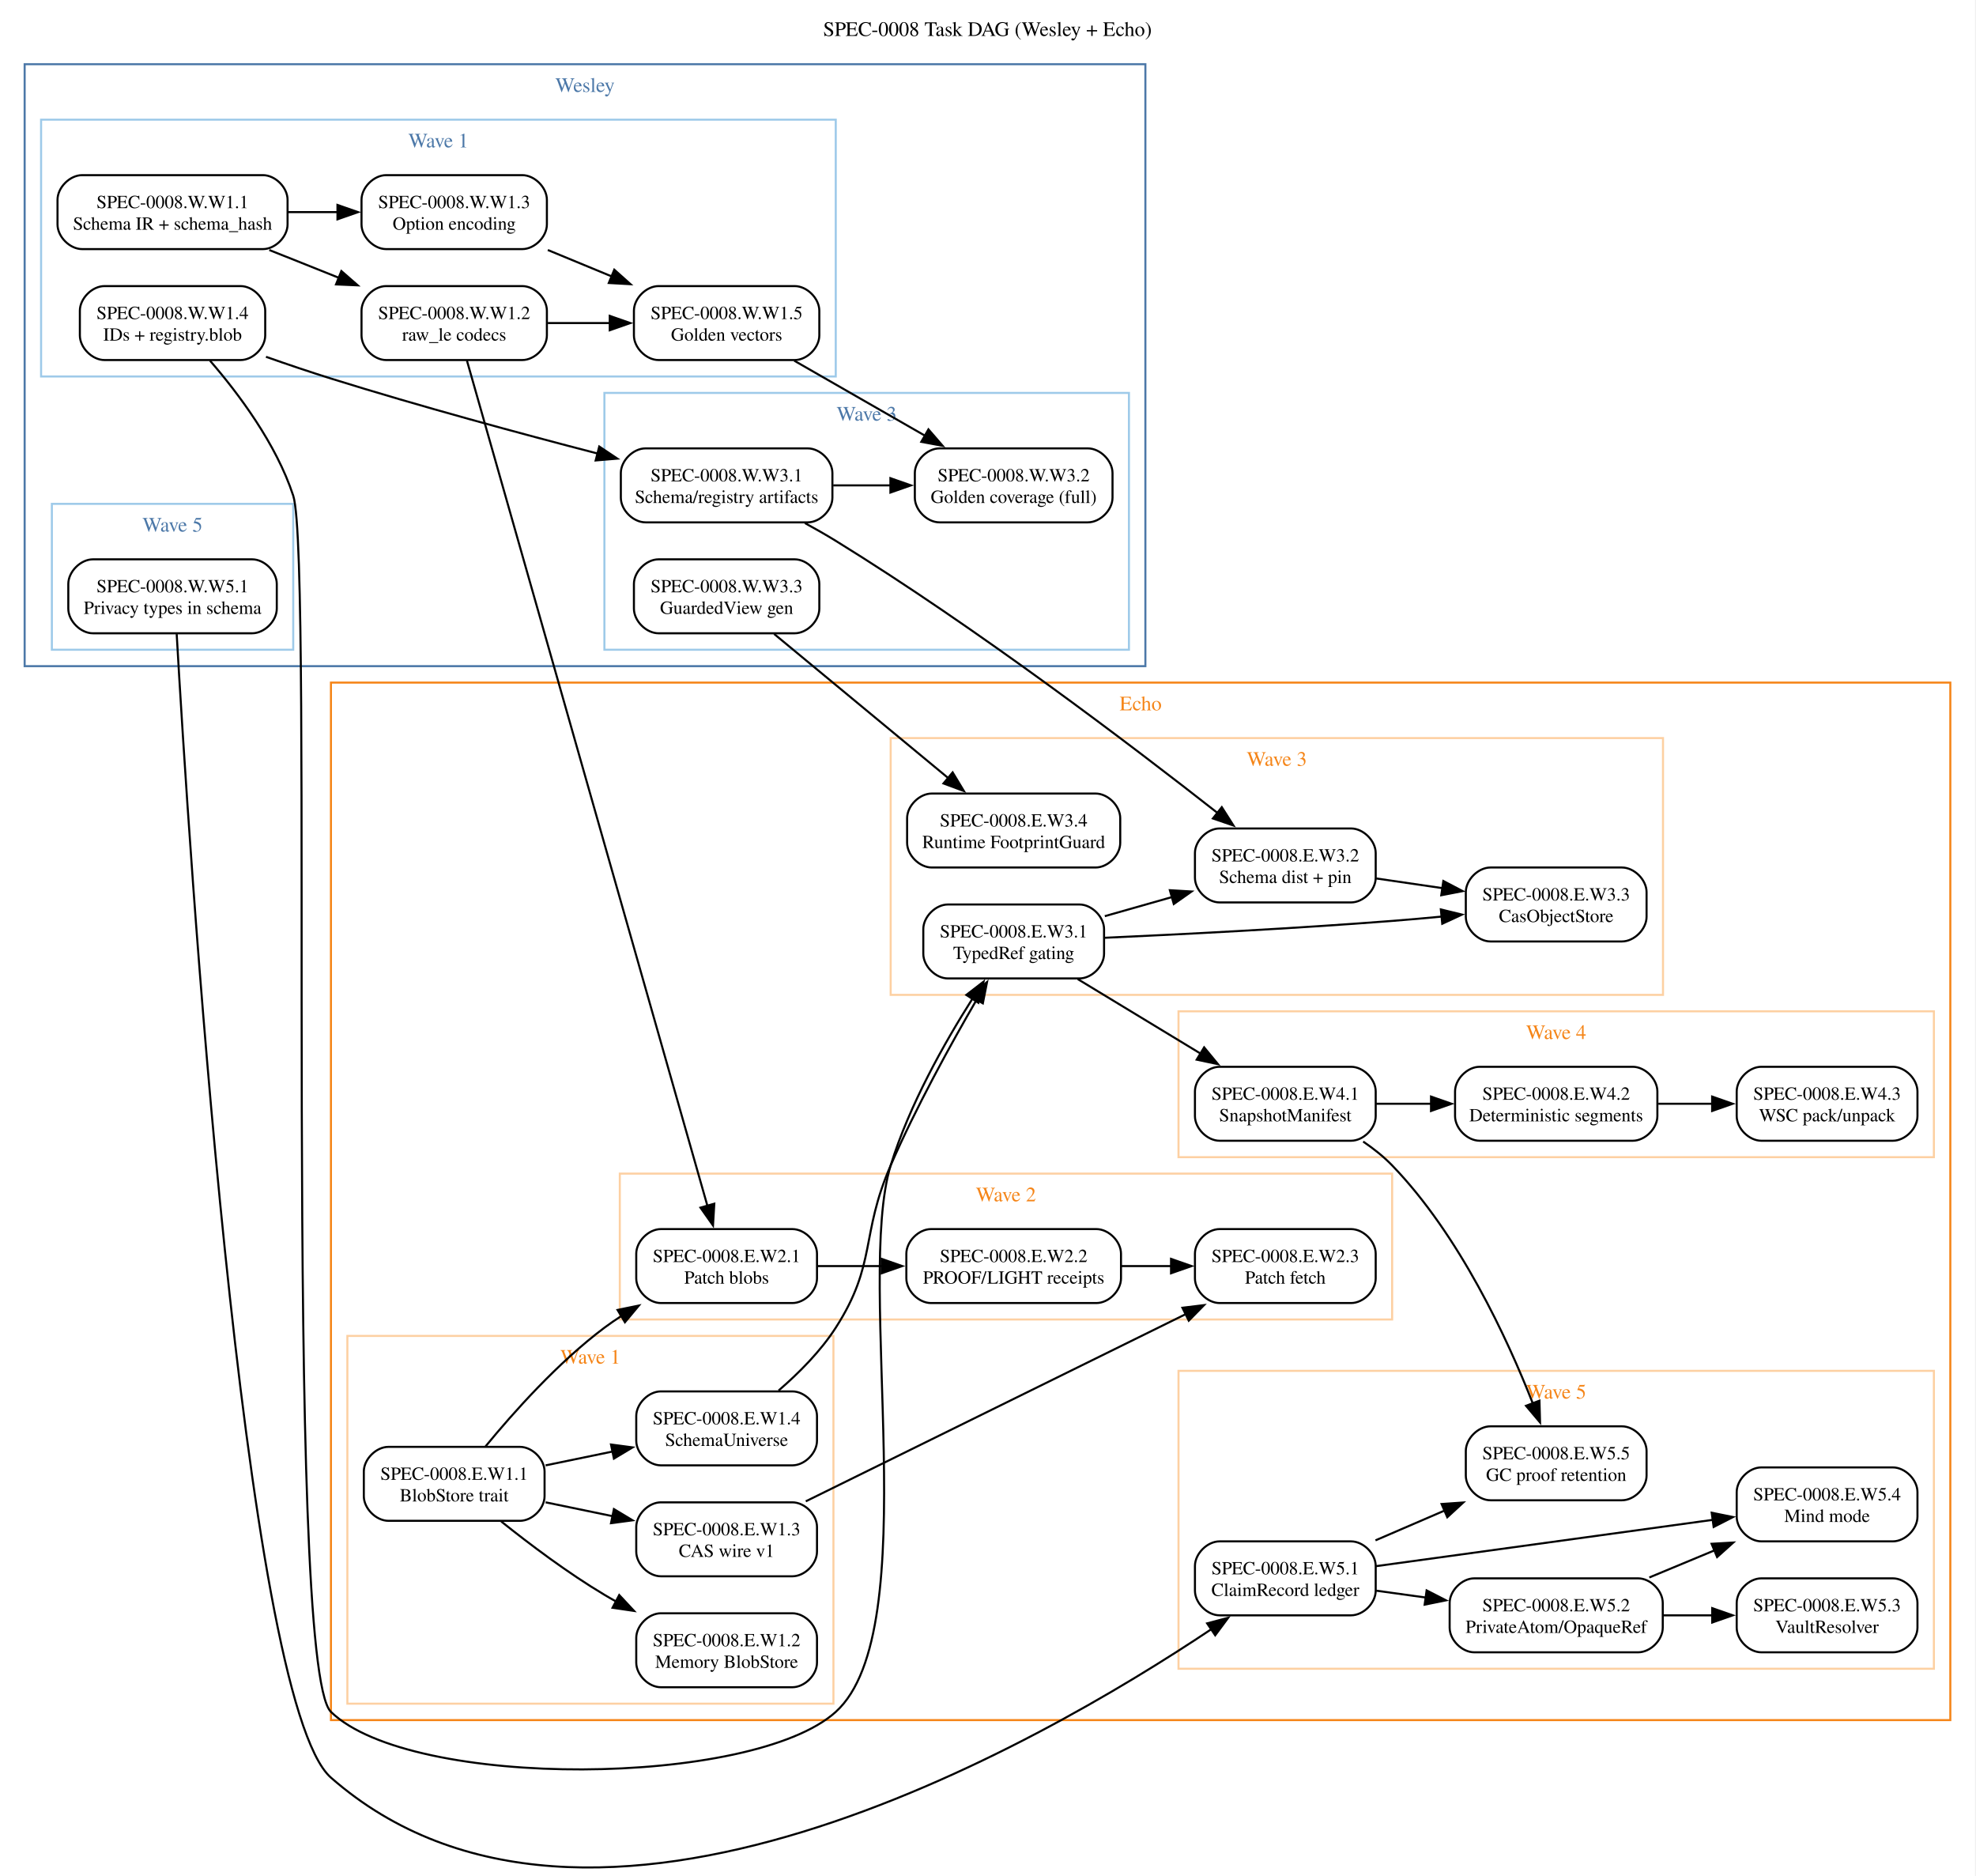
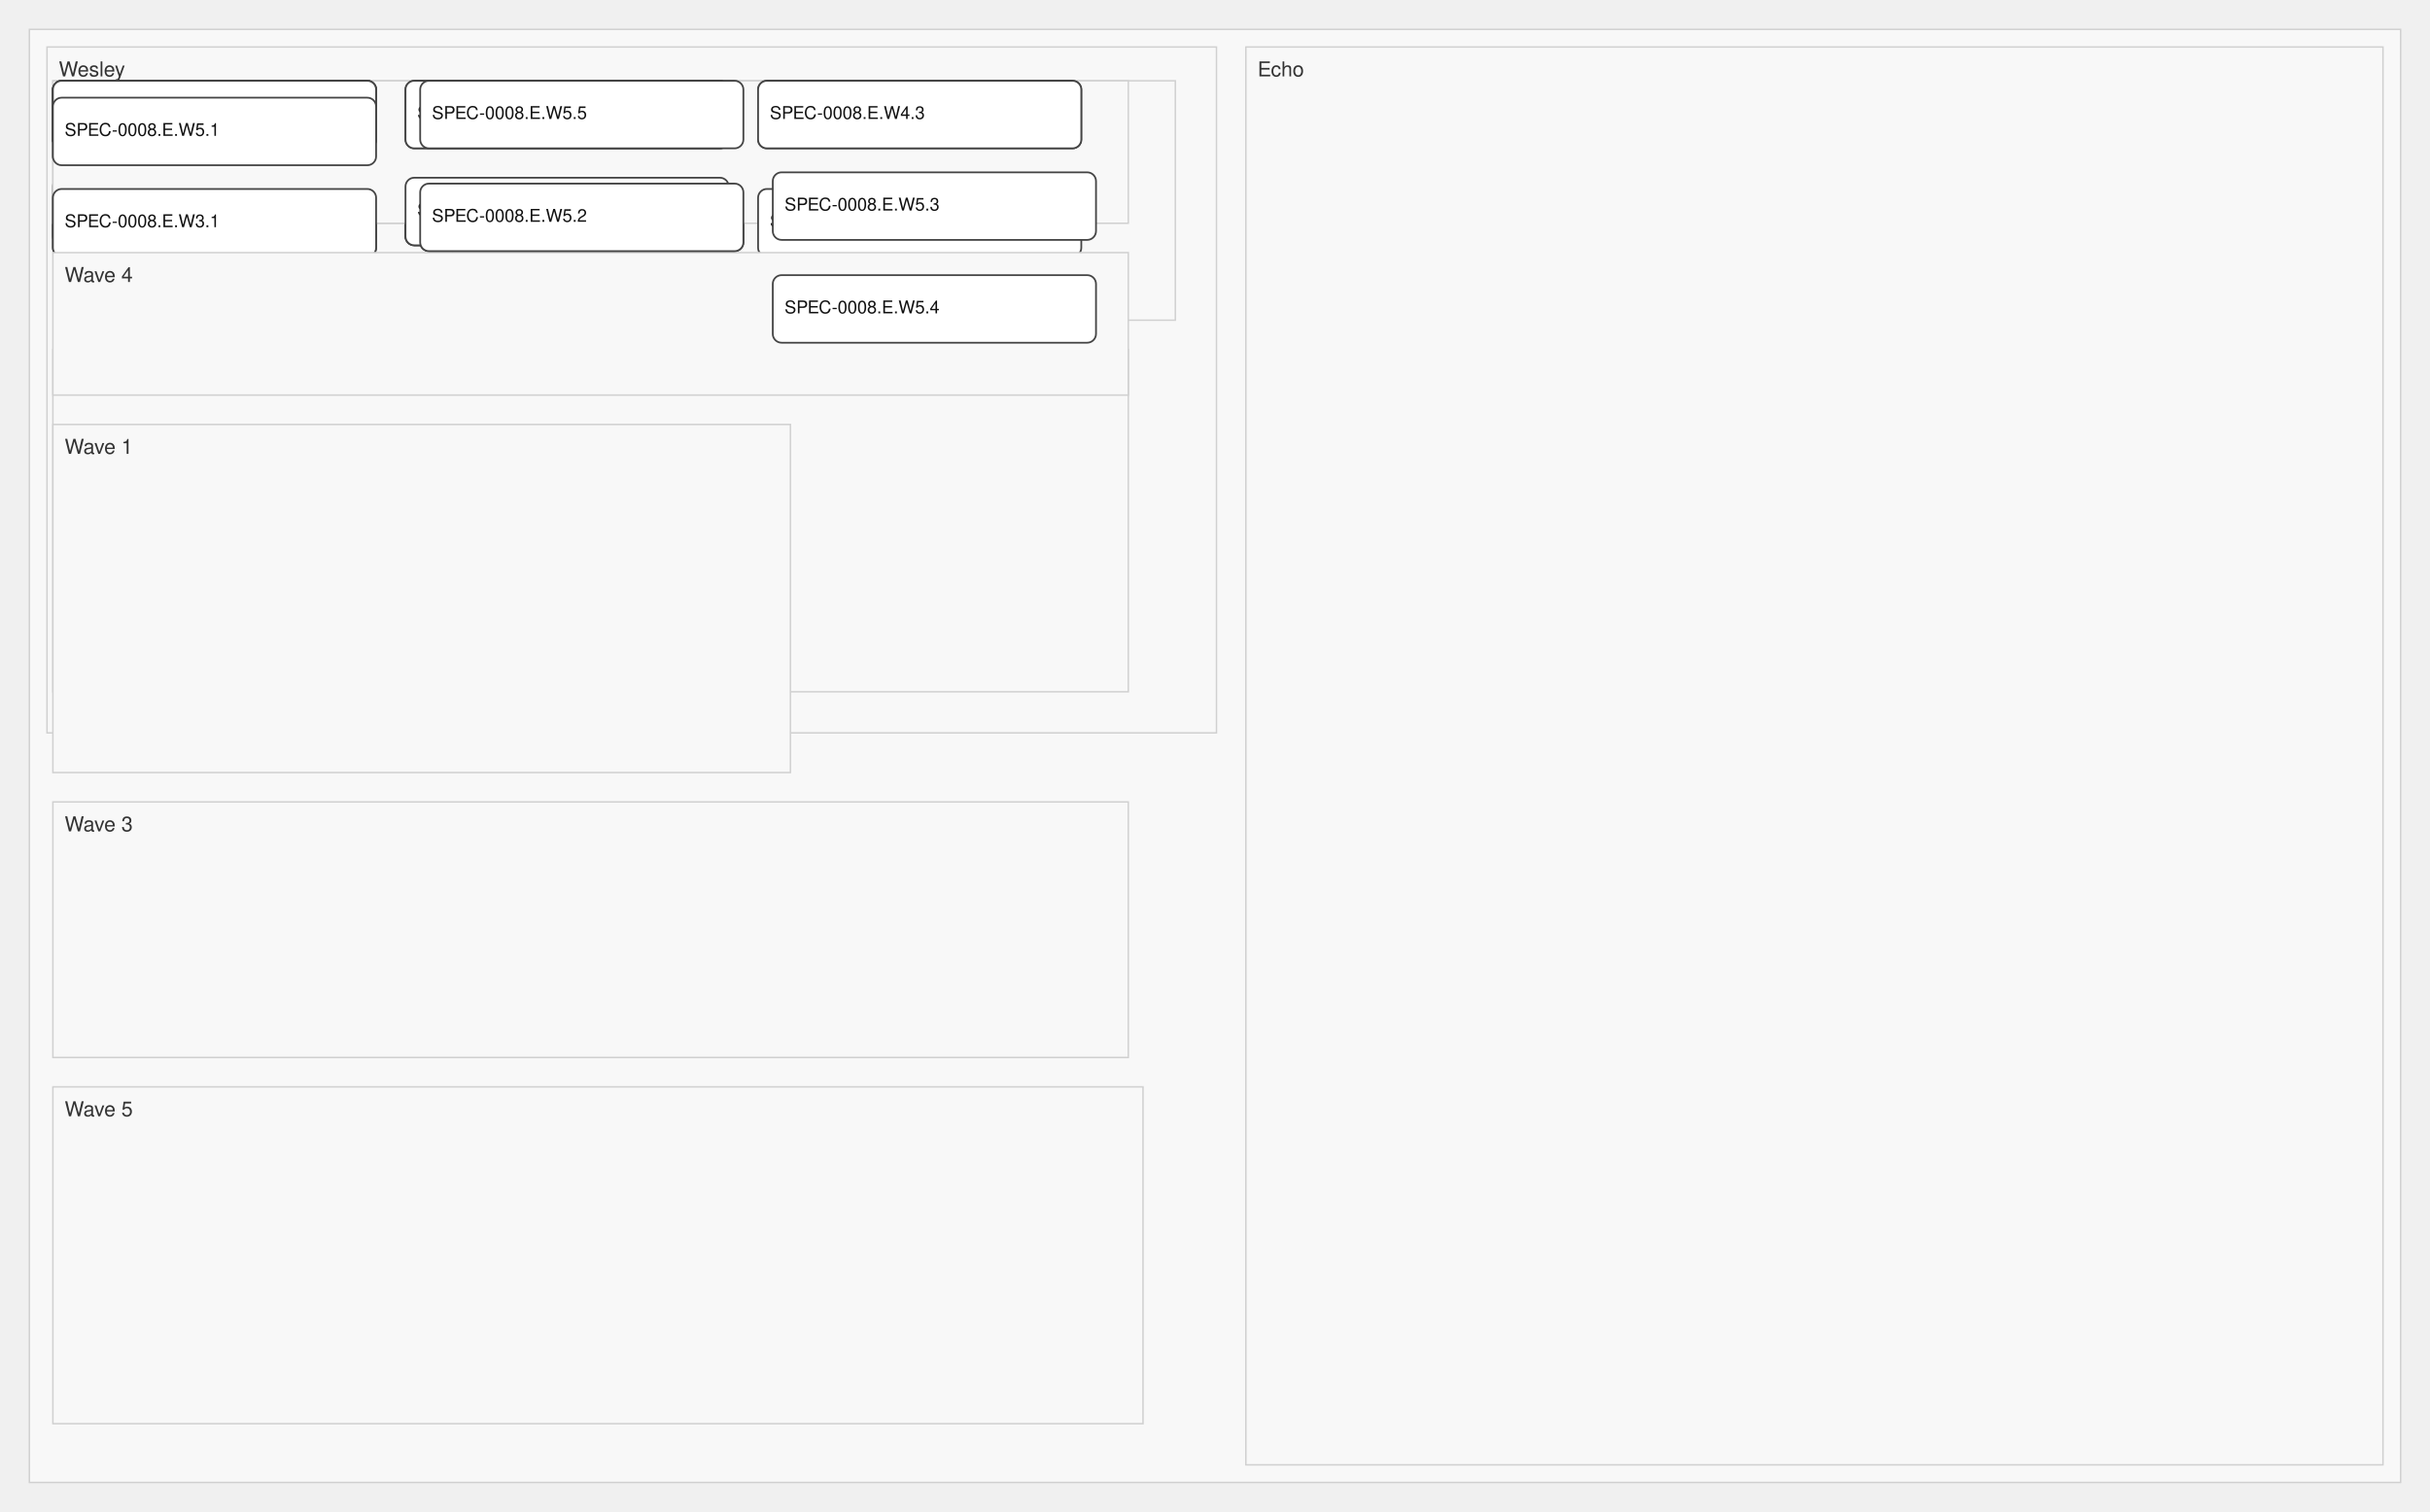
- <svg xmlns="http://www.w3.org/2000/svg" width="962pt" height="913pt" viewBox="0.00 0.00 962.00 913.00">
-   <g id="graph0" class="graph" transform="scale(1 1) rotate(0) translate(4 909.16)">
-     <polygon fill="white" stroke="none" points="-4,4 -4,-909.16 957.5,-909.16 957.5,4 -4,4" />
-     <text xml:space="preserve" text-anchor="middle" x="476.75" y="-891.66" font-family="Times,serif" font-size="10.00">SPEC-0008 Task DAG (Wesley + Echo)</text>
-     <g id="clust1" class="cluster">
-       <polygon fill="none" stroke="#4c78a8" points="8,-584.91 8,-877.91 553.62,-877.91 553.62,-584.91 8,-584.91" />
-       <text xml:space="preserve" text-anchor="middle" x="280.81" y="-864.41" font-family="Times,serif" font-size="10.00" fill="#4c78a8">Wesley</text>
-     </g>
-     <g id="clust2" class="cluster">
-       <polygon fill="none" stroke="#9ecae9" points="16,-725.91 16,-850.91 402.88,-850.91 402.88,-725.91 16,-725.91" />
-       <text xml:space="preserve" text-anchor="middle" x="209.44" y="-837.41" font-family="Times,serif" font-size="10.00" fill="#4c78a8">Wave 1</text>
-     </g>
-     <g id="clust3" class="cluster">
-       <polygon fill="none" stroke="#9ecae9" points="290.25,-592.91 290.25,-717.91 545.62,-717.91 545.62,-592.91 290.25,-592.91" />
-       <text xml:space="preserve" text-anchor="middle" x="417.94" y="-704.41" font-family="Times,serif" font-size="10.00" fill="#4c78a8">Wave 3</text>
-     </g>
-     <g id="clust4" class="cluster">
-       <polygon fill="none" stroke="#9ecae9" points="21.25,-592.91 21.25,-663.91 138.75,-663.91 138.75,-592.91 21.25,-592.91" />
-       <text xml:space="preserve" text-anchor="middle" x="80" y="-650.41" font-family="Times,serif" font-size="10.00" fill="#4c78a8">Wave 5</text>
-     </g>
-     <g id="clust5" class="cluster">
-       <polygon fill="none" stroke="#f58518" points="157.12,-71.91 157.12,-576.91 945.5,-576.91 945.5,-71.91 157.12,-71.91" />
-       <text xml:space="preserve" text-anchor="middle" x="551.31" y="-563.41" font-family="Times,serif" font-size="10.00" fill="#f58518">Echo</text>
-     </g>
-     <g id="clust6" class="cluster">
-       <polygon fill="none" stroke="#fdd0a2" points="165.12,-79.91 165.12,-258.91 401.75,-258.91 401.75,-79.91 165.12,-79.91" />
-       <text xml:space="preserve" text-anchor="middle" x="283.44" y="-245.41" font-family="Times,serif" font-size="10.00" fill="#f58518">Wave 1</text>
-     </g>
-     <g id="clust7" class="cluster">
-       <polygon fill="none" stroke="#fdd0a2" points="297.75,-266.91 297.75,-337.91 673.75,-337.91 673.75,-266.91 297.75,-266.91" />
-       <text xml:space="preserve" text-anchor="middle" x="485.75" y="-324.41" font-family="Times,serif" font-size="10.00" fill="#f58518">Wave 2</text>
-     </g>
-     <g id="clust8" class="cluster">
-       <polygon fill="none" stroke="#fdd0a2" points="429.62,-424.91 429.62,-549.91 805.62,-549.91 805.62,-424.91 429.62,-424.91" />
-       <text xml:space="preserve" text-anchor="middle" x="617.62" y="-536.41" font-family="Times,serif" font-size="10.00" fill="#f58518">Wave 3</text>
-     </g>
-     <g id="clust9" class="cluster">
-       <polygon fill="none" stroke="#fdd0a2" points="569.75,-345.91 569.75,-416.91 937.5,-416.91 937.5,-345.91 569.75,-345.91" />
-       <text xml:space="preserve" text-anchor="middle" x="753.62" y="-403.41" font-family="Times,serif" font-size="10.00" fill="#f58518">Wave 4</text>
-     </g>
-     <g id="clust10" class="cluster">
-       <polygon fill="none" stroke="#fdd0a2" points="569.75,-96.91 569.75,-241.91 937.5,-241.91 937.5,-96.91 569.75,-96.91" />
-       <text xml:space="preserve" text-anchor="middle" x="753.62" y="-228.41" font-family="Times,serif" font-size="10.00" fill="#f58518">Wave 5</text>
-     </g>
-     <g id="node1" class="node">
-       <path fill="none" stroke="black" d="M124,-823.91C124,-823.91 36,-823.91 36,-823.91 30,-823.91 24,-817.91 24,-811.91 24,-811.91 24,-799.91 24,-799.91 24,-793.91 30,-787.91 36,-787.91 36,-787.91 124,-787.91 124,-787.91 130,-787.91 136,-793.91 136,-799.91 136,-799.91 136,-811.91 136,-811.91 136,-817.91 130,-823.91 124,-823.91" />
-       <text xml:space="preserve" text-anchor="middle" x="80" y="-807.86" font-family="Times,serif" font-size="9.00">SPEC-0008.W.W1.1</text>
-       <text xml:space="preserve" text-anchor="middle" x="80" y="-797.36" font-family="Times,serif" font-size="9.00">Schema IR + schema_hash</text>
-     </g>
-     <g id="node2" class="node">
-       <path fill="none" stroke="black" d="M250.25,-769.91C250.25,-769.91 184,-769.91 184,-769.91 178,-769.91 172,-763.91 172,-757.91 172,-757.91 172,-745.91 172,-745.91 172,-739.91 178,-733.91 184,-733.91 184,-733.91 250.25,-733.91 250.25,-733.91 256.25,-733.91 262.25,-739.91 262.25,-745.91 262.25,-745.91 262.25,-757.91 262.25,-757.91 262.25,-763.91 256.25,-769.91 250.25,-769.91" />
-       <text xml:space="preserve" text-anchor="middle" x="217.12" y="-753.86" font-family="Times,serif" font-size="9.00">SPEC-0008.W.W1.2</text>
-       <text xml:space="preserve" text-anchor="middle" x="217.12" y="-743.36" font-family="Times,serif" font-size="9.00">raw_le codecs</text>
-     </g>
-     <g id="edge1" class="edge">
-       <path fill="none" stroke="black" d="M127.12,-787.47C138.02,-783.12 149.74,-778.44 160.98,-773.94" />
-       <polygon fill="black" stroke="black" points="162.19,-777.23 170.17,-770.27 159.59,-770.73 162.19,-777.23" />
-     </g>
-     <g id="node3" class="node">
-       <path fill="none" stroke="black" d="M250.25,-823.91C250.25,-823.91 184,-823.91 184,-823.91 178,-823.91 172,-817.91 172,-811.91 172,-811.91 172,-799.91 172,-799.91 172,-793.91 178,-787.91 184,-787.91 184,-787.91 250.25,-787.91 250.25,-787.91 256.25,-787.91 262.25,-793.91 262.25,-799.91 262.25,-799.91 262.25,-811.91 262.25,-811.91 262.25,-817.91 256.25,-823.91 250.25,-823.91" />
-       <text xml:space="preserve" text-anchor="middle" x="217.12" y="-807.86" font-family="Times,serif" font-size="9.00">SPEC-0008.W.W1.3</text>
-       <text xml:space="preserve" text-anchor="middle" x="217.12" y="-797.36" font-family="Times,serif" font-size="9.00">Option encoding</text>
-     </g>
-     <g id="edge2" class="edge">
-       <path fill="none" stroke="black" d="M136.35,-805.91C144.28,-805.91 152.45,-805.91 160.39,-805.91" />
-       <polygon fill="black" stroke="black" points="160.29,-809.41 170.29,-805.91 160.29,-802.41 160.29,-809.41" />
-     </g>
-     <g id="node5" class="node">
-       <path fill="none" stroke="black" d="M382.88,-769.91C382.88,-769.91 316.62,-769.91 316.62,-769.91 310.62,-769.91 304.62,-763.91 304.62,-757.91 304.62,-757.91 304.62,-745.91 304.62,-745.91 304.62,-739.91 310.62,-733.91 316.62,-733.91 316.62,-733.91 382.88,-733.91 382.88,-733.91 388.88,-733.91 394.88,-739.91 394.88,-745.91 394.88,-745.91 394.88,-757.91 394.88,-757.91 394.88,-763.91 388.88,-769.91 382.88,-769.91" />
-       <text xml:space="preserve" text-anchor="middle" x="349.75" y="-753.86" font-family="Times,serif" font-size="9.00">SPEC-0008.W.W1.5</text>
-       <text xml:space="preserve" text-anchor="middle" x="349.75" y="-743.36" font-family="Times,serif" font-size="9.00">Golden vectors</text>
-     </g>
-     <g id="edge3" class="edge">
-       <path fill="none" stroke="black" d="M262.71,-751.91C272.49,-751.91 282.95,-751.91 293.1,-751.91" />
-       <polygon fill="black" stroke="black" points="292.85,-755.41 302.85,-751.91 292.85,-748.41 292.85,-755.41" />
-     </g>
-     <g id="node14" class="node">
-       <path fill="none" stroke="black" d="M381.75,-310.91C381.75,-310.91 317.75,-310.91 317.75,-310.91 311.75,-310.91 305.75,-304.91 305.75,-298.91 305.75,-298.91 305.75,-286.91 305.75,-286.91 305.75,-280.91 311.75,-274.91 317.75,-274.91 317.75,-274.91 381.75,-274.91 381.75,-274.91 387.75,-274.91 393.75,-280.91 393.75,-286.91 393.75,-286.91 393.75,-298.91 393.75,-298.91 393.75,-304.91 387.75,-310.91 381.75,-310.91" />
-       <text xml:space="preserve" text-anchor="middle" x="349.75" y="-294.86" font-family="Times,serif" font-size="9.00">SPEC-0008.E.W2.1</text>
-       <text xml:space="preserve" text-anchor="middle" x="349.75" y="-284.36" font-family="Times,serif" font-size="9.00">Patch blobs</text>
-     </g>
-     <g id="edge28" class="edge">
-       <path fill="none" stroke="black" d="M223.33,-733.63C243.38,-663.17 315.77,-408.8 340.44,-322.09" />
-       <polygon fill="black" stroke="black" points="343.75,-323.27 343.12,-312.69 337.02,-321.35 343.75,-323.27" />
-     </g>
-     <g id="edge4" class="edge">
-       <path fill="none" stroke="black" d="M262.71,-787.47C272.7,-783.35 283.4,-778.92 293.75,-774.64" />
-       <polygon fill="black" stroke="black" points="295.06,-777.89 302.96,-770.83 292.39,-771.42 295.06,-777.89" />
-     </g>
-     <g id="node4" class="node">
-       <path fill="none" stroke="black" d="M113.12,-769.91C113.12,-769.91 46.88,-769.91 46.88,-769.91 40.88,-769.91 34.88,-763.91 34.88,-757.91 34.88,-757.91 34.88,-745.91 34.88,-745.91 34.88,-739.91 40.88,-733.91 46.88,-733.91 46.88,-733.91 113.12,-733.91 113.12,-733.91 119.12,-733.91 125.12,-739.91 125.12,-745.91 125.12,-745.91 125.12,-757.91 125.12,-757.91 125.12,-763.91 119.12,-769.91 113.12,-769.91" />
-       <text xml:space="preserve" text-anchor="middle" x="80" y="-753.86" font-family="Times,serif" font-size="9.00">SPEC-0008.W.W1.4</text>
-       <text xml:space="preserve" text-anchor="middle" x="80" y="-743.36" font-family="Times,serif" font-size="9.00">IDs + registry.blob</text>
-     </g>
-     <g id="node6" class="node">
-       <path fill="none" stroke="black" d="M389.25,-690.91C389.25,-690.91 310.25,-690.91 310.25,-690.91 304.25,-690.91 298.25,-684.91 298.25,-678.91 298.25,-678.91 298.25,-666.91 298.25,-666.91 298.25,-660.91 304.25,-654.91 310.25,-654.91 310.25,-654.91 389.25,-654.91 389.25,-654.91 395.25,-654.91 401.25,-660.91 401.25,-666.91 401.25,-666.91 401.25,-678.91 401.25,-678.91 401.25,-684.91 395.25,-690.91 389.25,-690.91" />
-       <text xml:space="preserve" text-anchor="middle" x="349.75" y="-674.86" font-family="Times,serif" font-size="9.00">SPEC-0008.W.W3.1</text>
-       <text xml:space="preserve" text-anchor="middle" x="349.75" y="-664.36" font-family="Times,serif" font-size="9.00">Schema/registry artifacts</text>
-     </g>
-     <g id="edge5" class="edge">
-       <path fill="none" stroke="black" d="M125.49,-735.49C135.83,-731.85 146.82,-728.13 157.12,-724.91 200.25,-711.43 249.44,-698.12 287.19,-688.34" />
-       <polygon fill="black" stroke="black" points="287.74,-691.82 296.55,-685.93 285.99,-685.04 287.74,-691.82" />
-     </g>
-     <g id="node17" class="node">
-       <path fill="none" stroke="black" d="M521.5,-468.91C521.5,-468.91 457.5,-468.91 457.5,-468.91 451.5,-468.91 445.5,-462.91 445.5,-456.91 445.5,-456.91 445.5,-444.91 445.5,-444.91 445.5,-438.91 451.5,-432.91 457.5,-432.91 457.5,-432.91 521.5,-432.91 521.5,-432.91 527.5,-432.91 533.5,-438.91 533.5,-444.91 533.5,-444.91 533.5,-456.91 533.5,-456.91 533.5,-462.91 527.5,-468.91 521.5,-468.91" />
-       <text xml:space="preserve" text-anchor="middle" x="489.5" y="-452.86" font-family="Times,serif" font-size="9.00">SPEC-0008.E.W3.1</text>
-       <text xml:space="preserve" text-anchor="middle" x="489.5" y="-442.36" font-family="Times,serif" font-size="9.00">TypedRef gating</text>
-     </g>
-     <g id="edge29" class="edge">
-       <path fill="none" stroke="black" d="M98.25,-733.6C112.08,-717.64 130.48,-693.13 138.75,-667.91 149,-636.64 133.5,-98.81 157.12,-75.91 196.34,-37.89 362.37,-39.27 402.88,-75.91 446.94,-115.76 412.2,-285.11 429.62,-341.91 438.63,-371.24 455.88,-401.73 469.39,-422.98" />
-       <polygon fill="black" stroke="black" points="466.45,-424.88 474.84,-431.35 472.32,-421.06 466.45,-424.88" />
-     </g>
-     <g id="node7" class="node">
-       <path fill="none" stroke="black" d="M525.62,-690.91C525.62,-690.91 453.38,-690.91 453.38,-690.91 447.38,-690.91 441.38,-684.91 441.38,-678.91 441.38,-678.91 441.38,-666.91 441.38,-666.91 441.38,-660.91 447.38,-654.91 453.38,-654.91 453.38,-654.91 525.62,-654.91 525.62,-654.91 531.62,-654.91 537.62,-660.91 537.62,-666.91 537.62,-666.91 537.62,-678.91 537.62,-678.91 537.62,-684.91 531.62,-690.91 525.62,-690.91" />
-       <text xml:space="preserve" text-anchor="middle" x="489.5" y="-674.86" font-family="Times,serif" font-size="9.00">SPEC-0008.W.W3.2</text>
-       <text xml:space="preserve" text-anchor="middle" x="489.5" y="-664.36" font-family="Times,serif" font-size="9.00">Golden coverage (full)</text>
-     </g>
-     <g id="edge6" class="edge">
-       <path fill="none" stroke="black" d="M382.7,-733.58C401.69,-722.69 425.99,-708.76 446.51,-696.98" />
-       <polygon fill="black" stroke="black" points="448,-700.17 454.93,-692.16 444.52,-694.1 448,-700.17" />
-     </g>
-     <g id="edge7" class="edge">
-       <path fill="none" stroke="black" d="M401.65,-672.91C410.81,-672.91 420.41,-672.91 429.77,-672.91" />
-       <polygon fill="black" stroke="black" points="429.49,-676.41 439.49,-672.91 429.49,-669.41 429.49,-676.41" />
-     </g>
-     <g id="node18" class="node">
-       <path fill="none" stroke="black" d="M653.75,-505.91C653.75,-505.91 589.75,-505.91 589.75,-505.91 583.75,-505.91 577.75,-499.91 577.75,-493.91 577.75,-493.91 577.75,-481.91 577.75,-481.91 577.75,-475.91 583.75,-469.91 589.75,-469.91 589.75,-469.91 653.75,-469.91 653.75,-469.91 659.75,-469.91 665.75,-475.91 665.75,-481.91 665.75,-481.91 665.75,-493.91 665.75,-493.91 665.75,-499.91 659.75,-505.91 653.75,-505.91" />
-       <text xml:space="preserve" text-anchor="middle" x="621.75" y="-489.86" font-family="Times,serif" font-size="9.00">SPEC-0008.E.W3.2</text>
-       <text xml:space="preserve" text-anchor="middle" x="621.75" y="-479.36" font-family="Times,serif" font-size="9.00">Schema dist + pin</text>
-     </g>
-     <g id="edge30" class="edge">
-       <path fill="none" stroke="black" d="M387.87,-654.55C392.98,-651.77 398.1,-648.85 402.88,-645.91 471.83,-603.38 547.32,-545.98 588.87,-513.36" />
-       <polygon fill="black" stroke="black" points="590.82,-516.28 596.51,-507.34 586.49,-510.78 590.82,-516.28" />
-     </g>
-     <g id="node8" class="node">
-       <path fill="none" stroke="black" d="M382.88,-636.91C382.88,-636.91 316.62,-636.91 316.62,-636.91 310.62,-636.91 304.62,-630.91 304.62,-624.91 304.62,-624.91 304.62,-612.91 304.62,-612.91 304.62,-606.91 310.62,-600.91 316.62,-600.91 316.62,-600.91 382.88,-600.91 382.88,-600.91 388.88,-600.91 394.88,-606.91 394.88,-612.91 394.88,-612.91 394.88,-624.91 394.88,-624.91 394.88,-630.91 388.88,-636.91 382.88,-636.91" />
-       <text xml:space="preserve" text-anchor="middle" x="349.75" y="-620.86" font-family="Times,serif" font-size="9.00">SPEC-0008.W.W3.3</text>
-       <text xml:space="preserve" text-anchor="middle" x="349.75" y="-610.36" font-family="Times,serif" font-size="9.00">GuardedView gen</text>
-     </g>
-     <g id="node20" class="node">
-       <path fill="none" stroke="black" d="M529.38,-522.91C529.38,-522.91 449.62,-522.91 449.62,-522.91 443.62,-522.91 437.62,-516.91 437.62,-510.91 437.62,-510.91 437.62,-498.91 437.62,-498.91 437.62,-492.91 443.62,-486.91 449.62,-486.91 449.62,-486.91 529.38,-486.91 529.38,-486.91 535.38,-486.91 541.38,-492.91 541.38,-498.91 541.38,-498.91 541.38,-510.91 541.38,-510.91 541.38,-516.91 535.38,-522.91 529.38,-522.91" />
-       <text xml:space="preserve" text-anchor="middle" x="489.5" y="-506.86" font-family="Times,serif" font-size="9.00">SPEC-0008.E.W3.4</text>
-       <text xml:space="preserve" text-anchor="middle" x="489.5" y="-496.36" font-family="Times,serif" font-size="9.00">Runtime FootprintGuard</text>
-     </g>
-     <g id="edge31" class="edge">
-       <path fill="none" stroke="black" d="M372.88,-600.59C395.88,-581.56 432.03,-551.64 457.79,-530.32" />
-       <polygon fill="black" stroke="black" points="459.78,-533.21 465.26,-524.14 455.32,-527.82 459.78,-533.21" />
-     </g>
-     <g id="node9" class="node">
-       <path fill="none" stroke="black" d="M118.75,-636.91C118.75,-636.91 41.25,-636.91 41.25,-636.91 35.25,-636.91 29.25,-630.91 29.25,-624.91 29.25,-624.91 29.25,-612.91 29.25,-612.91 29.25,-606.91 35.25,-600.91 41.25,-600.91 41.25,-600.91 118.75,-600.91 118.75,-600.91 124.75,-600.91 130.75,-606.91 130.75,-612.91 130.75,-612.91 130.75,-624.91 130.75,-624.91 130.75,-630.91 124.75,-636.91 118.75,-636.91" />
-       <text xml:space="preserve" text-anchor="middle" x="80" y="-620.86" font-family="Times,serif" font-size="9.00">SPEC-0008.W.W5.1</text>
-       <text xml:space="preserve" text-anchor="middle" x="80" y="-610.36" font-family="Times,serif" font-size="9.00">Privacy types in schema</text>
-     </g>
-     <g id="node24" class="node">
-       <path fill="none" stroke="black" d="M653.75,-158.91C653.75,-158.91 589.75,-158.91 589.75,-158.91 583.75,-158.91 577.75,-152.91 577.75,-146.91 577.75,-146.91 577.75,-134.91 577.75,-134.91 577.75,-128.91 583.75,-122.91 589.75,-122.91 589.75,-122.91 653.75,-122.91 653.75,-122.91 659.75,-122.91 665.75,-128.91 665.75,-134.91 665.75,-134.91 665.75,-146.91 665.75,-146.91 665.75,-152.91 659.75,-158.91 653.75,-158.91" />
-       <text xml:space="preserve" text-anchor="middle" x="621.75" y="-142.86" font-family="Times,serif" font-size="9.00">SPEC-0008.E.W5.1</text>
-       <text xml:space="preserve" text-anchor="middle" x="621.75" y="-132.36" font-family="Times,serif" font-size="9.00">ClaimRecord ledger</text>
-     </g>
-     <g id="edge32" class="edge">
-       <path fill="none" stroke="black" d="M82.02,-600.52C87.42,-506.41 114.05,-81.65 157.12,-43.91 282.8,66.23 501.08,-59.6 585.76,-116.18" />
-       <polygon fill="black" stroke="black" points="583.68,-119 593.93,-121.71 587.61,-113.2 583.68,-119" />
-     </g>
-     <g id="node10" class="node">
-       <path fill="none" stroke="black" d="M249.12,-204.91C249.12,-204.91 185.12,-204.91 185.12,-204.91 179.12,-204.91 173.12,-198.91 173.12,-192.91 173.12,-192.91 173.12,-180.91 173.12,-180.91 173.12,-174.91 179.12,-168.91 185.12,-168.91 185.12,-168.91 249.12,-168.91 249.12,-168.91 255.12,-168.91 261.12,-174.91 261.12,-180.91 261.12,-180.91 261.12,-192.91 261.12,-192.91 261.12,-198.91 255.12,-204.91 249.12,-204.91" />
-       <text xml:space="preserve" text-anchor="middle" x="217.12" y="-188.86" font-family="Times,serif" font-size="9.00">SPEC-0008.E.W1.1</text>
-       <text xml:space="preserve" text-anchor="middle" x="217.12" y="-178.36" font-family="Times,serif" font-size="9.00">BlobStore trait</text>
-     </g>
-     <g id="node11" class="node">
-       <path fill="none" stroke="black" d="M381.75,-123.91C381.75,-123.91 317.75,-123.91 317.75,-123.91 311.75,-123.91 305.75,-117.91 305.75,-111.91 305.75,-111.91 305.75,-99.91 305.75,-99.91 305.75,-93.91 311.75,-87.91 317.75,-87.91 317.75,-87.91 381.75,-87.91 381.75,-87.91 387.75,-87.91 393.75,-93.91 393.75,-99.91 393.75,-99.91 393.75,-111.91 393.75,-111.91 393.75,-117.91 387.75,-123.91 381.75,-123.91" />
-       <text xml:space="preserve" text-anchor="middle" x="349.75" y="-107.86" font-family="Times,serif" font-size="9.00">SPEC-0008.E.W1.2</text>
-       <text xml:space="preserve" text-anchor="middle" x="349.75" y="-97.36" font-family="Times,serif" font-size="9.00">Memory BlobStore</text>
-     </g>
-     <g id="edge8" class="edge">
-       <path fill="none" stroke="black" d="M240.01,-168.61C253.89,-157.5 272.51,-143.48 290.25,-132.91 292.12,-131.79 294.05,-130.69 296.01,-129.6" />
-       <polygon fill="black" stroke="black" points="297.46,-132.79 304.69,-125.05 294.21,-126.6 297.46,-132.79" />
-     </g>
-     <g id="node12" class="node">
-       <path fill="none" stroke="black" d="M381.75,-177.91C381.75,-177.91 317.75,-177.91 317.75,-177.91 311.75,-177.91 305.75,-171.91 305.75,-165.91 305.75,-165.91 305.75,-153.91 305.75,-153.91 305.75,-147.91 311.75,-141.91 317.75,-141.91 317.75,-141.91 381.75,-141.91 381.75,-141.91 387.75,-141.91 393.75,-147.91 393.75,-153.91 393.75,-153.91 393.75,-165.91 393.75,-165.91 393.75,-171.91 387.75,-177.91 381.75,-177.91" />
-       <text xml:space="preserve" text-anchor="middle" x="349.75" y="-161.86" font-family="Times,serif" font-size="9.00">SPEC-0008.E.W1.3</text>
-       <text xml:space="preserve" text-anchor="middle" x="349.75" y="-151.36" font-family="Times,serif" font-size="9.00">CAS wire v1</text>
-     </g>
-     <g id="edge9" class="edge">
-       <path fill="none" stroke="black" d="M261.62,-177.92C272.09,-175.75 283.4,-173.41 294.29,-171.16" />
-       <polygon fill="black" stroke="black" points="294.88,-174.62 303.96,-169.16 293.46,-167.76 294.88,-174.62" />
-     </g>
-     <g id="node13" class="node">
-       <path fill="none" stroke="black" d="M381.75,-231.91C381.75,-231.91 317.75,-231.91 317.75,-231.91 311.75,-231.91 305.75,-225.91 305.75,-219.91 305.75,-219.91 305.75,-207.91 305.75,-207.91 305.75,-201.91 311.75,-195.91 317.75,-195.91 317.75,-195.91 381.75,-195.91 381.75,-195.91 387.75,-195.91 393.75,-201.91 393.75,-207.91 393.75,-207.91 393.75,-219.91 393.75,-219.91 393.75,-225.91 387.75,-231.91 381.75,-231.91" />
-       <text xml:space="preserve" text-anchor="middle" x="349.75" y="-215.86" font-family="Times,serif" font-size="9.00">SPEC-0008.E.W1.4</text>
-       <text xml:space="preserve" text-anchor="middle" x="349.75" y="-205.36" font-family="Times,serif" font-size="9.00">SchemaUniverse</text>
-     </g>
-     <g id="edge10" class="edge">
-       <path fill="none" stroke="black" d="M261.62,-195.9C272.09,-198.06 283.4,-200.4 294.29,-202.65" />
-       <polygon fill="black" stroke="black" points="293.46,-206.05 303.96,-204.65 294.88,-199.2 293.46,-206.05" />
-     </g>
-     <g id="edge11" class="edge">
-       <path fill="none" stroke="black" d="M232.41,-205.17C246,-221.71 267.68,-246.01 290.25,-262.91 292.86,-264.86 295.62,-266.76 298.46,-268.58" />
-       <polygon fill="black" stroke="black" points="296.65,-271.57 307.03,-273.69 300.24,-265.56 296.65,-271.57" />
-     </g>
-     <g id="node16" class="node">
-       <path fill="none" stroke="black" d="M653.75,-310.91C653.75,-310.91 589.75,-310.91 589.75,-310.91 583.75,-310.91 577.75,-304.91 577.75,-298.91 577.75,-298.91 577.75,-286.91 577.75,-286.91 577.75,-280.91 583.75,-274.91 589.75,-274.91 589.75,-274.91 653.75,-274.91 653.75,-274.91 659.75,-274.91 665.75,-280.91 665.75,-286.91 665.75,-286.91 665.75,-298.91 665.75,-298.91 665.75,-304.91 659.75,-310.91 653.75,-310.91" />
-       <text xml:space="preserve" text-anchor="middle" x="621.75" y="-294.86" font-family="Times,serif" font-size="9.00">SPEC-0008.E.W2.3</text>
-       <text xml:space="preserve" text-anchor="middle" x="621.75" y="-284.36" font-family="Times,serif" font-size="9.00">Patch fetch</text>
-     </g>
-     <g id="edge14" class="edge">
-       <path fill="none" stroke="black" d="M388.29,-178.4C436.65,-202.22 520.74,-243.64 573.43,-269.6" />
-       <polygon fill="black" stroke="black" points="571.65,-272.62 582.17,-273.9 574.74,-266.34 571.65,-272.62" />
-     </g>
-     <g id="edge15" class="edge">
-       <path fill="none" stroke="black" d="M375.06,-232.33C384.82,-240.75 395.49,-251.41 402.88,-262.91 422.92,-294.09 414.82,-307.92 429.62,-341.91 441.95,-370.2 458.96,-401.03 471.53,-422.66" />
-       <polygon fill="black" stroke="black" points="468.45,-424.33 476.54,-431.18 474.49,-420.78 468.45,-424.33" />
-     </g>
-     <g id="node15" class="node">
-       <path fill="none" stroke="black" d="M529.75,-310.91C529.75,-310.91 449.25,-310.91 449.25,-310.91 443.25,-310.91 437.25,-304.91 437.25,-298.91 437.25,-298.91 437.25,-286.91 437.25,-286.91 437.25,-280.91 443.25,-274.91 449.25,-274.91 449.25,-274.91 529.75,-274.91 529.75,-274.91 535.75,-274.91 541.75,-280.91 541.75,-286.91 541.75,-286.91 541.75,-298.91 541.75,-298.91 541.75,-304.91 535.75,-310.91 529.75,-310.91" />
-       <text xml:space="preserve" text-anchor="middle" x="489.5" y="-294.86" font-family="Times,serif" font-size="9.00">SPEC-0008.E.W2.2</text>
-       <text xml:space="preserve" text-anchor="middle" x="489.5" y="-284.36" font-family="Times,serif" font-size="9.00">PROOF/LIGHT receipts</text>
-     </g>
-     <g id="edge12" class="edge">
-       <path fill="none" stroke="black" d="M393.96,-292.91C403.92,-292.91 414.73,-292.91 425.35,-292.91" />
-       <polygon fill="black" stroke="black" points="425.24,-296.41 435.24,-292.91 425.24,-289.41 425.24,-296.41" />
-     </g>
-     <g id="edge13" class="edge">
-       <path fill="none" stroke="black" d="M541.98,-292.91C549.91,-292.91 558.12,-292.91 566.12,-292.91" />
-       <polygon fill="black" stroke="black" points="566.11,-296.41 576.11,-292.91 566.11,-289.41 566.11,-296.41" />
-     </g>
-     <g id="edge16" class="edge">
-       <path fill="none" stroke="black" d="M533.87,-463.23C544.42,-466.22 555.82,-469.46 566.79,-472.58" />
-       <polygon fill="black" stroke="black" points="565.54,-475.86 576.11,-475.23 567.45,-469.13 565.54,-475.86" />
-     </g>
-     <g id="node19" class="node">
-       <path fill="none" stroke="black" d="M785.62,-486.91C785.62,-486.91 721.62,-486.91 721.62,-486.91 715.62,-486.91 709.62,-480.91 709.62,-474.91 709.62,-474.91 709.62,-462.91 709.62,-462.91 709.62,-456.91 715.62,-450.91 721.62,-450.91 721.62,-450.91 785.62,-450.91 785.62,-450.91 791.62,-450.91 797.62,-456.91 797.62,-462.91 797.62,-462.91 797.62,-474.91 797.62,-474.91 797.62,-480.91 791.62,-486.91 785.62,-486.91" />
-       <text xml:space="preserve" text-anchor="middle" x="753.62" y="-470.86" font-family="Times,serif" font-size="9.00">SPEC-0008.E.W3.3</text>
-       <text xml:space="preserve" text-anchor="middle" x="753.62" y="-460.36" font-family="Times,serif" font-size="9.00">CasObjectStore</text>
-     </g>
-     <g id="edge17" class="edge">
-       <path fill="none" stroke="black" d="M533.86,-452.7C571.01,-454.38 625.94,-457.18 673.75,-460.91 681.58,-461.52 689.85,-462.25 697.96,-463.03" />
-       <polygon fill="black" stroke="black" points="697.46,-466.5 707.76,-463.99 698.15,-459.53 697.46,-466.5" />
-     </g>
-     <g id="node21" class="node">
-       <path fill="none" stroke="black" d="M653.75,-389.91C653.75,-389.91 589.75,-389.91 589.75,-389.91 583.75,-389.91 577.75,-383.91 577.75,-377.91 577.75,-377.91 577.75,-365.91 577.75,-365.91 577.75,-359.91 583.75,-353.91 589.75,-353.91 589.75,-353.91 653.75,-353.91 653.75,-353.91 659.75,-353.91 665.75,-359.91 665.75,-365.91 665.75,-365.91 665.75,-377.91 665.75,-377.91 665.75,-383.91 659.75,-389.91 653.75,-389.91" />
-       <text xml:space="preserve" text-anchor="middle" x="621.75" y="-373.86" font-family="Times,serif" font-size="9.00">SPEC-0008.E.W4.1</text>
-       <text xml:space="preserve" text-anchor="middle" x="621.75" y="-363.36" font-family="Times,serif" font-size="9.00">SnapshotManifest</text>
-     </g>
-     <g id="edge19" class="edge">
-       <path fill="none" stroke="black" d="M520.71,-432.58C538.5,-421.79 561.23,-408.01 580.52,-396.31" />
-       <polygon fill="black" stroke="black" points="582.22,-399.37 588.96,-391.19 578.59,-393.38 582.22,-399.37" />
-     </g>
-     <g id="edge18" class="edge">
-       <path fill="none" stroke="black" d="M666,-481.58C676.4,-480.06 687.65,-478.41 698.48,-476.83" />
-       <polygon fill="black" stroke="black" points="698.68,-480.34 708.07,-475.42 697.67,-473.41 698.68,-480.34" />
-     </g>
-     <g id="node22" class="node">
-       <path fill="none" stroke="black" d="M790.88,-389.91C790.88,-389.91 716.38,-389.91 716.38,-389.91 710.38,-389.91 704.38,-383.91 704.38,-377.91 704.38,-377.91 704.38,-365.91 704.38,-365.91 704.38,-359.91 710.38,-353.91 716.38,-353.91 716.38,-353.91 790.88,-353.91 790.88,-353.91 796.88,-353.91 802.88,-359.91 802.88,-365.91 802.88,-365.91 802.88,-377.91 802.88,-377.91 802.88,-383.91 796.88,-389.91 790.88,-389.91" />
-       <text xml:space="preserve" text-anchor="middle" x="753.62" y="-373.86" font-family="Times,serif" font-size="9.00">SPEC-0008.E.W4.2</text>
-       <text xml:space="preserve" text-anchor="middle" x="753.62" y="-363.36" font-family="Times,serif" font-size="9.00">Deterministic segments</text>
-     </g>
-     <g id="edge20" class="edge">
-       <path fill="none" stroke="black" d="M666,-371.91C674.61,-371.91 683.8,-371.91 692.85,-371.91" />
-       <polygon fill="black" stroke="black" points="692.68,-375.41 702.68,-371.91 692.68,-368.41 692.68,-375.41" />
-     </g>
-     <g id="node28" class="node">
-       <path fill="none" stroke="black" d="M785.62,-214.91C785.62,-214.91 721.62,-214.91 721.62,-214.91 715.62,-214.91 709.62,-208.91 709.62,-202.91 709.62,-202.91 709.62,-190.91 709.62,-190.91 709.62,-184.91 715.62,-178.91 721.62,-178.91 721.62,-178.91 785.62,-178.91 785.62,-178.91 791.62,-178.91 797.62,-184.91 797.62,-190.91 797.62,-190.91 797.62,-202.91 797.62,-202.91 797.62,-208.91 791.62,-214.91 785.62,-214.91" />
-       <text xml:space="preserve" text-anchor="middle" x="753.62" y="-198.86" font-family="Times,serif" font-size="9.00">SPEC-0008.E.W5.5</text>
-       <text xml:space="preserve" text-anchor="middle" x="753.62" y="-188.36" font-family="Times,serif" font-size="9.00">GC proof retention</text>
-     </g>
-     <g id="edge27" class="edge">
-       <path fill="none" stroke="black" d="M659.65,-353.51C664.73,-350.07 669.61,-346.19 673.75,-341.91 706.57,-307.96 729.82,-257.65 742.22,-226.1" />
-       <polygon fill="black" stroke="black" points="745.47,-227.39 745.76,-216.8 738.93,-224.9 745.47,-227.39" />
-     </g>
-     <g id="node23" class="node">
-       <path fill="none" stroke="black" d="M917.5,-389.91C917.5,-389.91 853.5,-389.91 853.5,-389.91 847.5,-389.91 841.5,-383.91 841.5,-377.91 841.5,-377.91 841.5,-365.91 841.5,-365.91 841.5,-359.91 847.5,-353.91 853.5,-353.91 853.5,-353.91 917.5,-353.91 917.5,-353.91 923.5,-353.91 929.5,-359.91 929.5,-365.91 929.5,-365.91 929.5,-377.91 929.5,-377.91 929.5,-383.91 923.5,-389.91 917.5,-389.91" />
-       <text xml:space="preserve" text-anchor="middle" x="885.5" y="-373.86" font-family="Times,serif" font-size="9.00">SPEC-0008.E.W4.3</text>
-       <text xml:space="preserve" text-anchor="middle" x="885.5" y="-363.36" font-family="Times,serif" font-size="9.00">WSC pack/unpack</text>
-     </g>
-     <g id="edge21" class="edge">
-       <path fill="none" stroke="black" d="M803.36,-371.91C811.96,-371.91 820.98,-371.91 829.74,-371.91" />
-       <polygon fill="black" stroke="black" points="829.54,-375.41 839.54,-371.91 829.54,-368.41 829.54,-375.41" />
-     </g>
-     <g id="node25" class="node">
-       <path fill="none" stroke="black" d="M793.5,-140.91C793.5,-140.91 713.75,-140.91 713.75,-140.91 707.75,-140.91 701.75,-134.91 701.75,-128.91 701.75,-128.91 701.75,-116.91 701.75,-116.91 701.75,-110.91 707.75,-104.91 713.75,-104.91 713.75,-104.91 793.5,-104.91 793.5,-104.91 799.5,-104.91 805.5,-110.91 805.5,-116.91 805.5,-116.91 805.5,-128.91 805.5,-128.91 805.5,-134.91 799.5,-140.91 793.5,-140.91" />
-       <text xml:space="preserve" text-anchor="middle" x="753.62" y="-124.86" font-family="Times,serif" font-size="9.00">SPEC-0008.E.W5.2</text>
-       <text xml:space="preserve" text-anchor="middle" x="753.62" y="-114.36" font-family="Times,serif" font-size="9.00">PrivateAtom/OpaqueRef</text>
-     </g>
-     <g id="edge22" class="edge">
-       <path fill="none" stroke="black" d="M666,-134.91C673.81,-133.83 682.09,-132.68 690.32,-131.54" />
-       <polygon fill="black" stroke="black" points="690.54,-135.04 699.96,-130.21 689.58,-128.11 690.54,-135.04" />
-     </g>
-     <g id="node27" class="node">
-       <path fill="none" stroke="black" d="M917.5,-194.91C917.5,-194.91 853.5,-194.91 853.5,-194.91 847.5,-194.91 841.5,-188.91 841.5,-182.91 841.5,-182.91 841.5,-170.91 841.5,-170.91 841.5,-164.91 847.5,-158.91 853.5,-158.91 853.5,-158.91 917.5,-158.91 917.5,-158.91 923.5,-158.91 929.5,-164.91 929.5,-170.91 929.5,-170.91 929.5,-182.91 929.5,-182.91 929.5,-188.91 923.5,-194.91 917.5,-194.91" />
-       <text xml:space="preserve" text-anchor="middle" x="885.5" y="-178.86" font-family="Times,serif" font-size="9.00">SPEC-0008.E.W5.4</text>
-       <text xml:space="preserve" text-anchor="middle" x="885.5" y="-168.36" font-family="Times,serif" font-size="9.00">Mind mode</text>
-     </g>
-     <g id="edge24" class="edge">
-       <path fill="none" stroke="black" d="M665.97,-146.85C710.87,-153.03 781.24,-162.7 829.94,-169.4" />
-       <polygon fill="black" stroke="black" points="829.33,-172.85 839.71,-170.75 830.28,-165.92 829.33,-172.85" />
-     </g>
-     <g id="edge26" class="edge">
-       <path fill="none" stroke="black" d="M665.64,-159.4C676.39,-164.03 688.05,-169.06 699.24,-173.89" />
-       <polygon fill="black" stroke="black" points="697.83,-177.09 708.39,-177.83 700.6,-170.66 697.83,-177.09" />
-     </g>
-     <g id="node26" class="node">
-       <path fill="none" stroke="black" d="M917.5,-140.91C917.5,-140.91 853.5,-140.91 853.5,-140.91 847.5,-140.91 841.5,-134.91 841.5,-128.91 841.5,-128.91 841.5,-116.91 841.5,-116.91 841.5,-110.91 847.5,-104.91 853.5,-104.91 853.5,-104.91 917.5,-104.91 917.5,-104.91 923.5,-104.91 929.5,-110.91 929.5,-116.91 929.5,-116.91 929.5,-128.91 929.5,-128.91 929.5,-134.91 923.5,-140.91 917.5,-140.91" />
-       <text xml:space="preserve" text-anchor="middle" x="885.5" y="-124.86" font-family="Times,serif" font-size="9.00">SPEC-0008.E.W5.3</text>
-       <text xml:space="preserve" text-anchor="middle" x="885.5" y="-114.36" font-family="Times,serif" font-size="9.00">VaultResolver</text>
-     </g>
-     <g id="edge23" class="edge">
-       <path fill="none" stroke="black" d="M805.96,-122.91C813.77,-122.91 821.86,-122.91 829.74,-122.91" />
-       <polygon fill="black" stroke="black" points="829.57,-126.41 839.57,-122.91 829.57,-119.41 829.57,-126.41" />
-     </g>
-     <g id="edge25" class="edge">
-       <path fill="none" stroke="black" d="M798.96,-141.34C809.21,-145.6 820.22,-150.18 830.83,-154.59" />
-       <polygon fill="black" stroke="black" points="829.27,-157.73 839.85,-158.34 831.96,-151.27 829.27,-157.73" />
-     </g>
-   </g>
+ <svg xmlns="http://www.w3.org/2000/svg" width="1654" height="1029.333" viewBox="0 0 1654 1029.333">
+   <style>
+     .group { fill: #f8f8f8; stroke: #d0d0d0; stroke-width: 1; }
+     .group-title { font: 14px Helvetica, Arial, sans-serif; fill: #333; }
+     .node { fill: #ffffff; stroke: #444; stroke-width: 1.2; rx: 6; }
+     .node-text { font: 12px Helvetica, Arial, sans-serif; fill: #111; }
+     .edge { fill: none; stroke: #555; stroke-width: 1.1; }
+   </style>
+   <defs>
+     <marker id="arrow" markerWidth="8" markerHeight="8" refX="6" refY="4" orient="auto" markerUnits="strokeWidth">
+       <path d="M0,0 L8,4 L0,8 z" fill="#555" />
+     </marker>
+   </defs>
+   <path class="edge" d="M256,159.333 L266,159.333 L266,214 L276,214" marker-end="url(#arrow)" />
+   <path class="edge" d="M256,144 L276,144" marker-end="url(#arrow)" />
+   <path class="edge" d="M496,214 L506,214 L506,159.333 L516,159.333" marker-end="url(#arrow)" />
+   <path class="edge" d="M496,144 L516,144" marker-end="url(#arrow)" />
+   <path class="edge" d="M256,144 L276,144" marker-end="url(#arrow)" />
+   <path class="edge" d="M256,89.5 L276,89.5 L276,148 L286,148" marker-end="url(#arrow)" />
+   <path class="edge" d="M256,101 L266,101 L266,218 L286,218" marker-end="url(#arrow)" />
+   <path class="edge" d="M256,78 L286,78" marker-end="url(#arrow)" />
+   <path class="edge" d="M256,78 L276,78" marker-end="url(#arrow)" />
+   <path class="edge" d="M496,78 L516,78" marker-end="url(#arrow)" />
+   <path class="edge" d="M256,144 L276,144" marker-end="url(#arrow)" />
+   <path class="edge" d="M256,159.333 L266,159.333 L266,177 L506,177 L506,159.333 L516,159.333" marker-end="url(#arrow)" />
+   <path class="edge" d="M496,144 L516,144" marker-end="url(#arrow)" />
+   <path class="edge" d="M256,78 L276,78" marker-end="url(#arrow)" />
+   <path class="edge" d="M496,78 L516,78" marker-end="url(#arrow)" />
+   <path class="edge" d="M256,89.5 L276,89.5 L276,148 L286,148" marker-end="url(#arrow)" />
+   <path class="edge" d="M506,140.333 L526,140.333" marker-end="url(#arrow)" />
+   <path class="edge" d="M256,101 L266,101 L266,218 L526,218" marker-end="url(#arrow)" />
+   <path class="edge" d="M506,155.667 L516,155.667 L516,202.667 L526,202.667" marker-end="url(#arrow)" />
+   <path class="edge" d="M256,78 L286,78" marker-end="url(#arrow)" />
+   <rect class="group" x="20" y="20" width="1614" height="989.333" />
+   <rect class="group" x="32" y="32" width="796" height="467" />
+   <text class="group-title" x="40" y="52">Wesley</text>
+   <rect class="group" x="36" y="238" width="732" height="233" />
+   <text class="group-title" x="44" y="258">Wave 1</text>
+   <rect class="node" x="36" y="128.667" width="220" height="46" />
+   <text class="node-text" x="44" y="154.667">SPEC-0008.W.W1.1</text>
+   <rect class="node" x="276" y="191" width="220" height="46" />
+   <text class="node-text" x="284" y="217">SPEC-0008.W.W1.2</text>
+   <rect class="node" x="276" y="121" width="220" height="46" />
+   <text class="node-text" x="284" y="147">SPEC-0008.W.W1.3</text>
+   <rect class="node" x="36" y="55" width="220" height="46" />
+   <text class="node-text" x="44" y="81">SPEC-0008.W.W1.4</text>
+   <rect class="node" x="516" y="128.667" width="220" height="46" />
+   <text class="node-text" x="524" y="154.667">SPEC-0008.W.W1.5</text>
+   <rect class="group" x="308" y="55" width="492" height="163" />
+   <text class="group-title" x="316" y="75">Wave 3</text>
+   <rect class="node" x="36" y="121" width="220" height="46" />
+   <text class="node-text" x="44" y="147">SPEC-0008.W.W3.1</text>
+   <rect class="node" x="276" y="121" width="220" height="46" />
+   <text class="node-text" x="284" y="147">SPEC-0008.W.W3.2</text>
+   <rect class="node" x="36" y="55" width="220" height="46" />
+   <text class="node-text" x="44" y="81">SPEC-0008.W.W3.3</text>
+   <rect class="group" x="36" y="55" width="252" height="97" />
+   <text class="group-title" x="44" y="75">Wave 5</text>
+   <rect class="node" x="36" y="55" width="220" height="46" />
+   <text class="node-text" x="44" y="81">SPEC-0008.W.W5.1</text>
+   <rect class="group" x="848" y="32" width="774" height="965.333" />
+   <text class="group-title" x="856" y="52">Echo</text>
+   <rect class="group" x="36" y="289" width="502" height="237" />
+   <text class="group-title" x="44" y="309">Wave 1</text>
+   <rect class="node" x="36" y="66.5" width="220" height="46" />
+   <text class="node-text" x="44" y="92.5">SPEC-0008.E.W1.1</text>
+   <rect class="node" x="286" y="125" width="220" height="46" />
+   <text class="node-text" x="294" y="151">SPEC-0008.E.W1.2</text>
+   <rect class="node" x="286" y="195" width="220" height="46" />
+   <text class="node-text" x="294" y="221">SPEC-0008.E.W1.3</text>
+   <rect class="node" x="286" y="55" width="220" height="46" />
+   <text class="node-text" x="294" y="81">SPEC-0008.E.W1.4</text>
+   <rect class="group" x="36" y="55" width="732" height="97" />
+   <text class="group-title" x="44" y="75">Wave 2</text>
+   <rect class="node" x="36" y="55" width="220" height="46" />
+   <text class="node-text" x="44" y="81">SPEC-0008.E.W2.1</text>
+   <rect class="node" x="276" y="55" width="220" height="46" />
+   <text class="node-text" x="284" y="81">SPEC-0008.E.W2.2</text>
+   <rect class="node" x="516" y="55" width="220" height="46" />
+   <text class="node-text" x="524" y="81">SPEC-0008.E.W2.3</text>
+   <rect class="group" x="36" y="546" width="732" height="174" />
+   <text class="group-title" x="44" y="566">Wave 3</text>
+   <rect class="node" x="36" y="128.667" width="220" height="46" />
+   <text class="node-text" x="44" y="154.667">SPEC-0008.E.W3.1</text>
+   <rect class="node" x="276" y="121" width="220" height="46" />
+   <text class="node-text" x="284" y="147">SPEC-0008.E.W3.2</text>
+   <rect class="node" x="516" y="128.667" width="220" height="46" />
+   <text class="node-text" x="524" y="154.667">SPEC-0008.E.W3.3</text>
+   <rect class="node" x="36" y="55" width="220" height="46" />
+   <text class="node-text" x="44" y="81">SPEC-0008.E.W3.4</text>
+   <rect class="group" x="36" y="172" width="732" height="97" />
+   <text class="group-title" x="44" y="192">Wave 4</text>
+   <rect class="node" x="36" y="55" width="220" height="46" />
+   <text class="node-text" x="44" y="81">SPEC-0008.E.W4.1</text>
+   <rect class="node" x="276" y="55" width="220" height="46" />
+   <text class="node-text" x="284" y="81">SPEC-0008.E.W4.2</text>
+   <rect class="node" x="516" y="55" width="220" height="46" />
+   <text class="node-text" x="524" y="81">SPEC-0008.E.W4.3</text>
+   <rect class="group" x="36" y="740" width="742" height="229.333" />
+   <text class="group-title" x="44" y="760">Wave 5</text>
+   <rect class="node" x="36" y="66.5" width="220" height="46" />
+   <text class="node-text" x="44" y="92.5">SPEC-0008.E.W5.1</text>
+   <rect class="node" x="286" y="125" width="220" height="46" />
+   <text class="node-text" x="294" y="151">SPEC-0008.E.W5.2</text>
+   <rect class="node" x="526" y="117.333" width="220" height="46" />
+   <text class="node-text" x="534" y="143.333">SPEC-0008.E.W5.3</text>
+   <rect class="node" x="526" y="187.333" width="220" height="46" />
+   <text class="node-text" x="534" y="213.333">SPEC-0008.E.W5.4</text>
+   <rect class="node" x="286" y="55" width="220" height="46" />
+   <text class="node-text" x="294" y="81">SPEC-0008.E.W5.5</text>
</svg>
